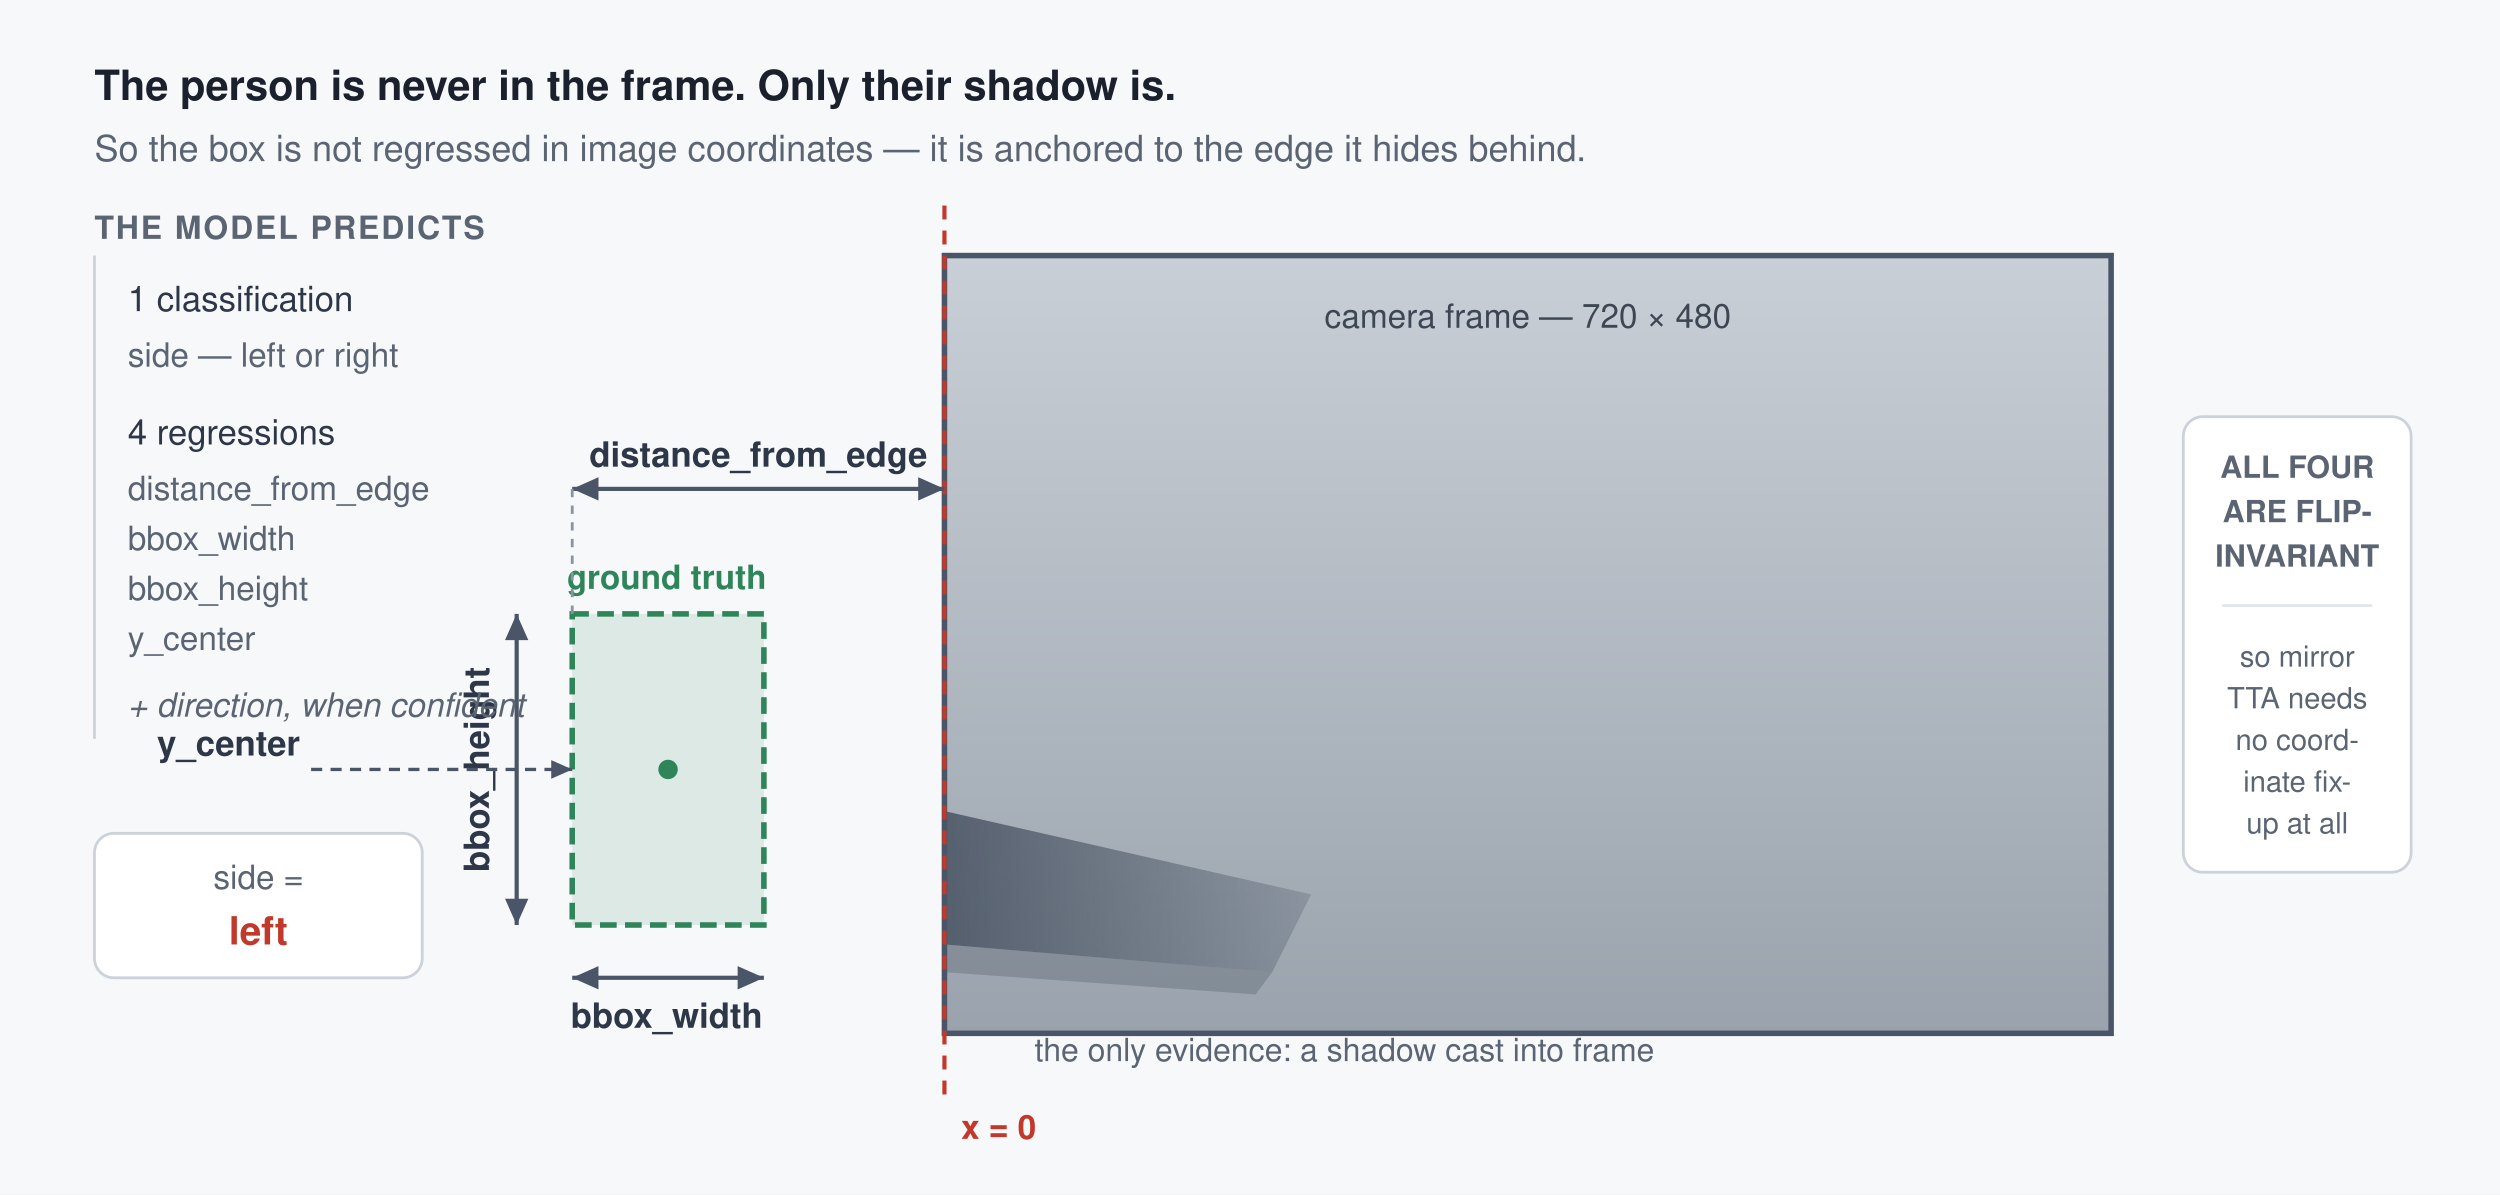
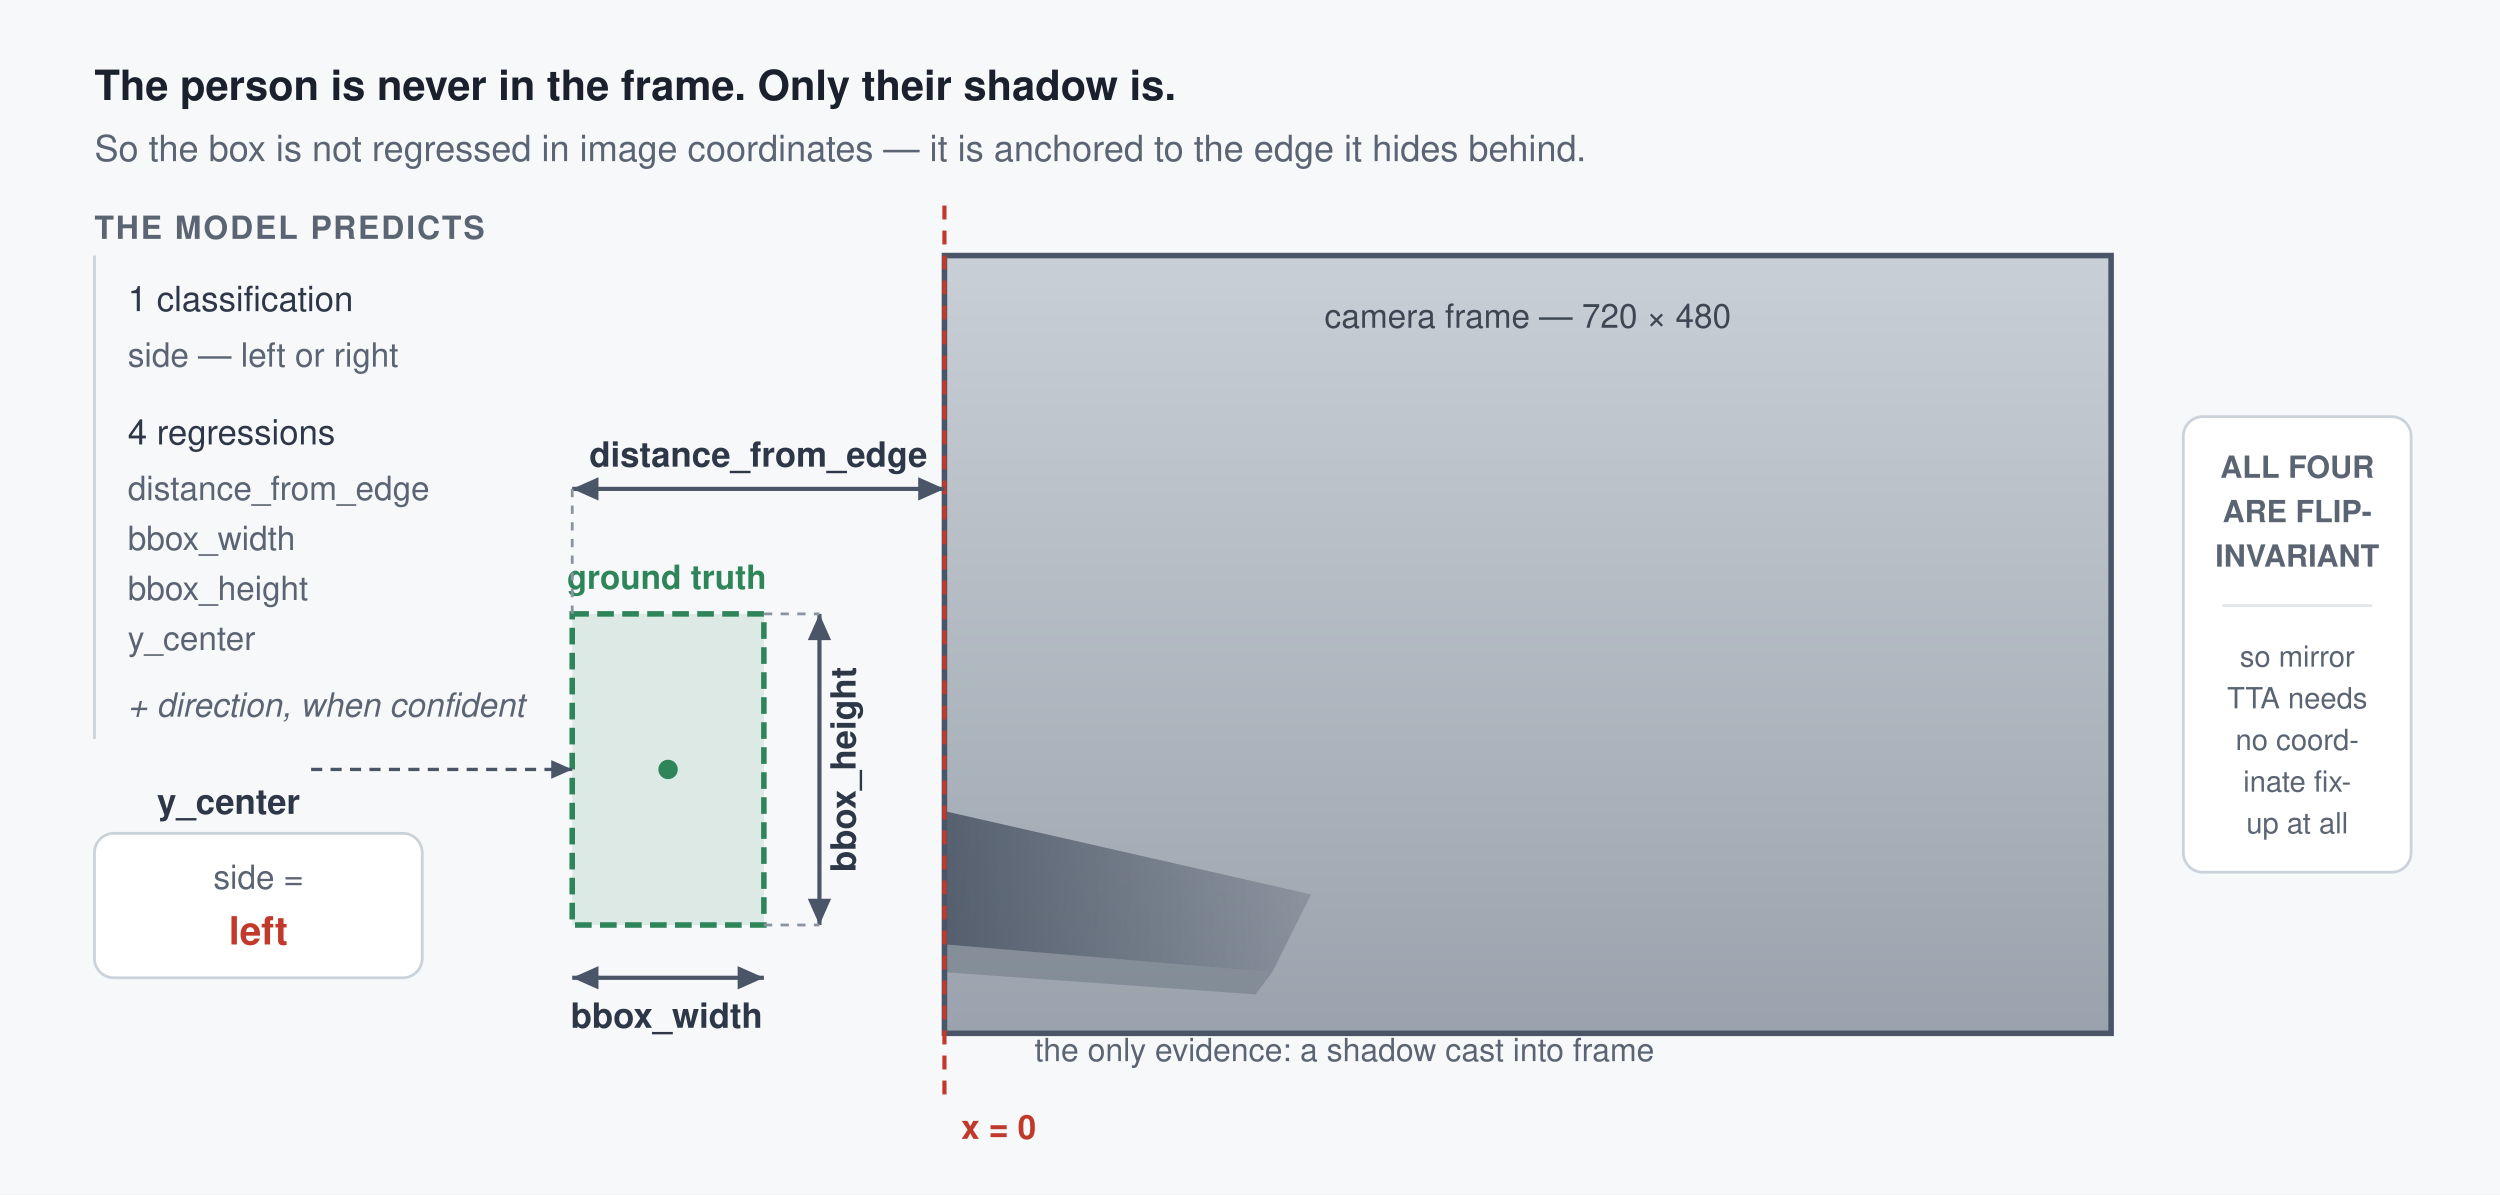
<svg xmlns="http://www.w3.org/2000/svg" viewBox="0 0 900 430" width="900" height="430" font-family="ui-sans-serif, -apple-system, Segoe UI, Helvetica, Arial, sans-serif" role="img" aria-labelledby="title desc">
  <defs>
    <marker id="arrow" viewBox="0 0 10 10" refX="9" refY="5" markerWidth="7" markerHeight="7" orient="auto-start-reverse">
      <path d="M 0 1 L 9 5 L 0 9 z" fill="#4a5568" />
    </marker>
    <linearGradient id="shadow" x1="0" y1="0" x2="1" y2="0">
      <stop offset="0%" stop-color="#3f4a5a" stop-opacity="0.78" />
      <stop offset="100%" stop-color="#3f4a5a" stop-opacity="0.24" />
    </linearGradient>
    <linearGradient id="road" x1="0" y1="0" x2="0" y2="1">
      <stop offset="0%" stop-color="#c9cfd6" />
      <stop offset="100%" stop-color="#9aa3ad" />
    </linearGradient>
  </defs>
  <rect width="900" height="430" fill="#f7f8fa" />
  <text x="34" y="36" font-size="15" font-weight="600" fill="#1a202c">
    The person is never in the frame. Only their shadow is.
  </text>
  <text x="34" y="58" font-size="13" fill="#5a6472">
    So the box is not regressed in image coordinates — it is anchored to the edge it hides behind.
  </text>
  <rect x="340" y="92" width="420" height="280" fill="url(#road)" />
  <path d="M 340 292 L 472 322 L 458 350 L 340 340 Z" fill="url(#shadow)" />
  <path d="M 340 340 L 458 350 L 452 358 L 340 350 Z" fill="#3f4a5a" opacity="0.28" />
  <rect x="340" y="92" width="420" height="280" fill="none" stroke="#4a5568" stroke-width="2" />
  <text x="550" y="118" font-size="12" fill="#3d4653" text-anchor="middle">
    camera frame — 720 × 480
  </text>
  <text x="484" y="382" font-size="11.5" fill="#5a6472" text-anchor="middle">
    the only evidence: a shadow cast into frame
  </text>
  <line x1="340" y1="74" x2="340" y2="396" stroke="#c0392b" stroke-width="1.5" stroke-dasharray="5 4" />
  <text x="346" y="410" font-size="12" font-weight="600" fill="#c0392b">x = 0</text>
  <rect x="206" y="221" width="69" height="112" fill="#2f855a" fill-opacity="0.13" stroke="#2f855a" stroke-width="2" stroke-dasharray="6 3" />
  <text x="240" y="212" font-size="12" font-weight="600" fill="#2f855a" text-anchor="middle">
    ground truth
  </text>
  <line x1="206" y1="176" x2="340" y2="176" stroke="#4a5568" stroke-width="1.5" marker-start="url(#arrow)" marker-end="url(#arrow)" />
  <line x1="206" y1="176" x2="206" y2="221" stroke="#8a93a0" stroke-width="1" stroke-dasharray="3 3" />
  <text x="273" y="168" font-size="12.5" font-weight="600" fill="#2d3748" text-anchor="middle">
    distance_from_edge
  </text>
  <line x1="206" y1="352" x2="275" y2="352" stroke="#4a5568" stroke-width="1.5" marker-start="url(#arrow)" marker-end="url(#arrow)" />
  <text x="240" y="370" font-size="12.5" font-weight="600" fill="#2d3748" text-anchor="middle">
    bbox_width
  </text>
-   <line x1="186" y1="221" x2="186" y2="333" stroke="#4a5568" stroke-width="1.5" marker-start="url(#arrow)" marker-end="url(#arrow)" />
-   <text x="176" y="277" font-size="12.5" font-weight="600" fill="#2d3748" text-anchor="middle" transform="rotate(-90 176 277)">
+   <line x1="295" y1="221" x2="295" y2="333" stroke="#4a5568" stroke-width="1.5" marker-start="url(#arrow)" marker-end="url(#arrow)" />
+   <line x1="275" y1="221" x2="295" y2="221" stroke="#8a93a0" stroke-width="1" stroke-dasharray="3 3" />
+   <line x1="275" y1="333" x2="295" y2="333" stroke="#8a93a0" stroke-width="1" stroke-dasharray="3 3" />
+   <text x="308" y="277" font-size="12.5" font-weight="600" fill="#2d3748" text-anchor="middle" transform="rotate(-90 308 277)">
    bbox_height
  </text>
  <line x1="112" y1="277" x2="206" y2="277" stroke="#4a5568" stroke-width="1.2" stroke-dasharray="4 3" marker-end="url(#arrow)" />
  <circle cx="240.5" cy="277" r="3.5" fill="#2f855a" />
-   <text x="108" y="272" font-size="12.5" font-weight="600" fill="#2d3748" text-anchor="end">
+   <text x="108" y="293" font-size="12.5" font-weight="600" fill="#2d3748" text-anchor="end">
    y_center
  </text>
  <rect x="34" y="300" width="118" height="52" rx="7" fill="#fff" stroke="#cbd2da" />
  <text x="93" y="320" font-size="12" fill="#5a6472" text-anchor="middle">side =</text>
  <text x="93" y="340" font-size="14" font-weight="700" fill="#c0392b" text-anchor="middle">
    left
  </text>
  <line x1="34" y1="92" x2="34" y2="266" stroke="#cbd2da" stroke-width="1" />
  <text x="34" y="86" font-size="11.5" font-weight="600" fill="#5a6472" letter-spacing="0.06em">THE MODEL PREDICTS</text>
  <text x="46" y="112" font-size="12.5" fill="#2d3748">1 classification</text>
  <text x="46" y="132" font-size="12" fill="#5a6472">side — left or right</text>
  <text x="46" y="160" font-size="12.5" fill="#2d3748">4 regressions</text>
  <text x="46" y="180" font-size="12" fill="#5a6472">distance_from_edge</text>
  <text x="46" y="198" font-size="12" fill="#5a6472">bbox_width</text>
  <text x="46" y="216" font-size="12" fill="#5a6472">bbox_height</text>
  <text x="46" y="234" font-size="12" fill="#5a6472">y_center</text>
  <text x="46" y="258" font-size="12" fill="#5a6472" font-style="italic">
    + direction, when confident
  </text>
  <rect x="786" y="150" width="82" height="164" rx="7" fill="#fff" stroke="#cbd2da" />
  <text x="827" y="172" font-size="11" font-weight="600" fill="#5a6472" text-anchor="middle">
    ALL FOUR
  </text>
  <text x="827" y="188" font-size="11" font-weight="600" fill="#5a6472" text-anchor="middle">
    ARE FLIP-
  </text>
  <text x="827" y="204" font-size="11" font-weight="600" fill="#5a6472" text-anchor="middle">
    INVARIANT
  </text>
  <line x1="800" y1="218" x2="854" y2="218" stroke="#e2e6eb" />
  <text x="827" y="240" font-size="10.5" fill="#5a6472" text-anchor="middle">so mirror</text>
  <text x="827" y="255" font-size="10.5" fill="#5a6472" text-anchor="middle">TTA needs</text>
  <text x="827" y="270" font-size="10.5" fill="#5a6472" text-anchor="middle">no coord-</text>
  <text x="827" y="285" font-size="10.5" fill="#5a6472" text-anchor="middle">inate fix-</text>
  <text x="827" y="300" font-size="10.5" fill="#5a6472" text-anchor="middle">up at all</text>
</svg>
